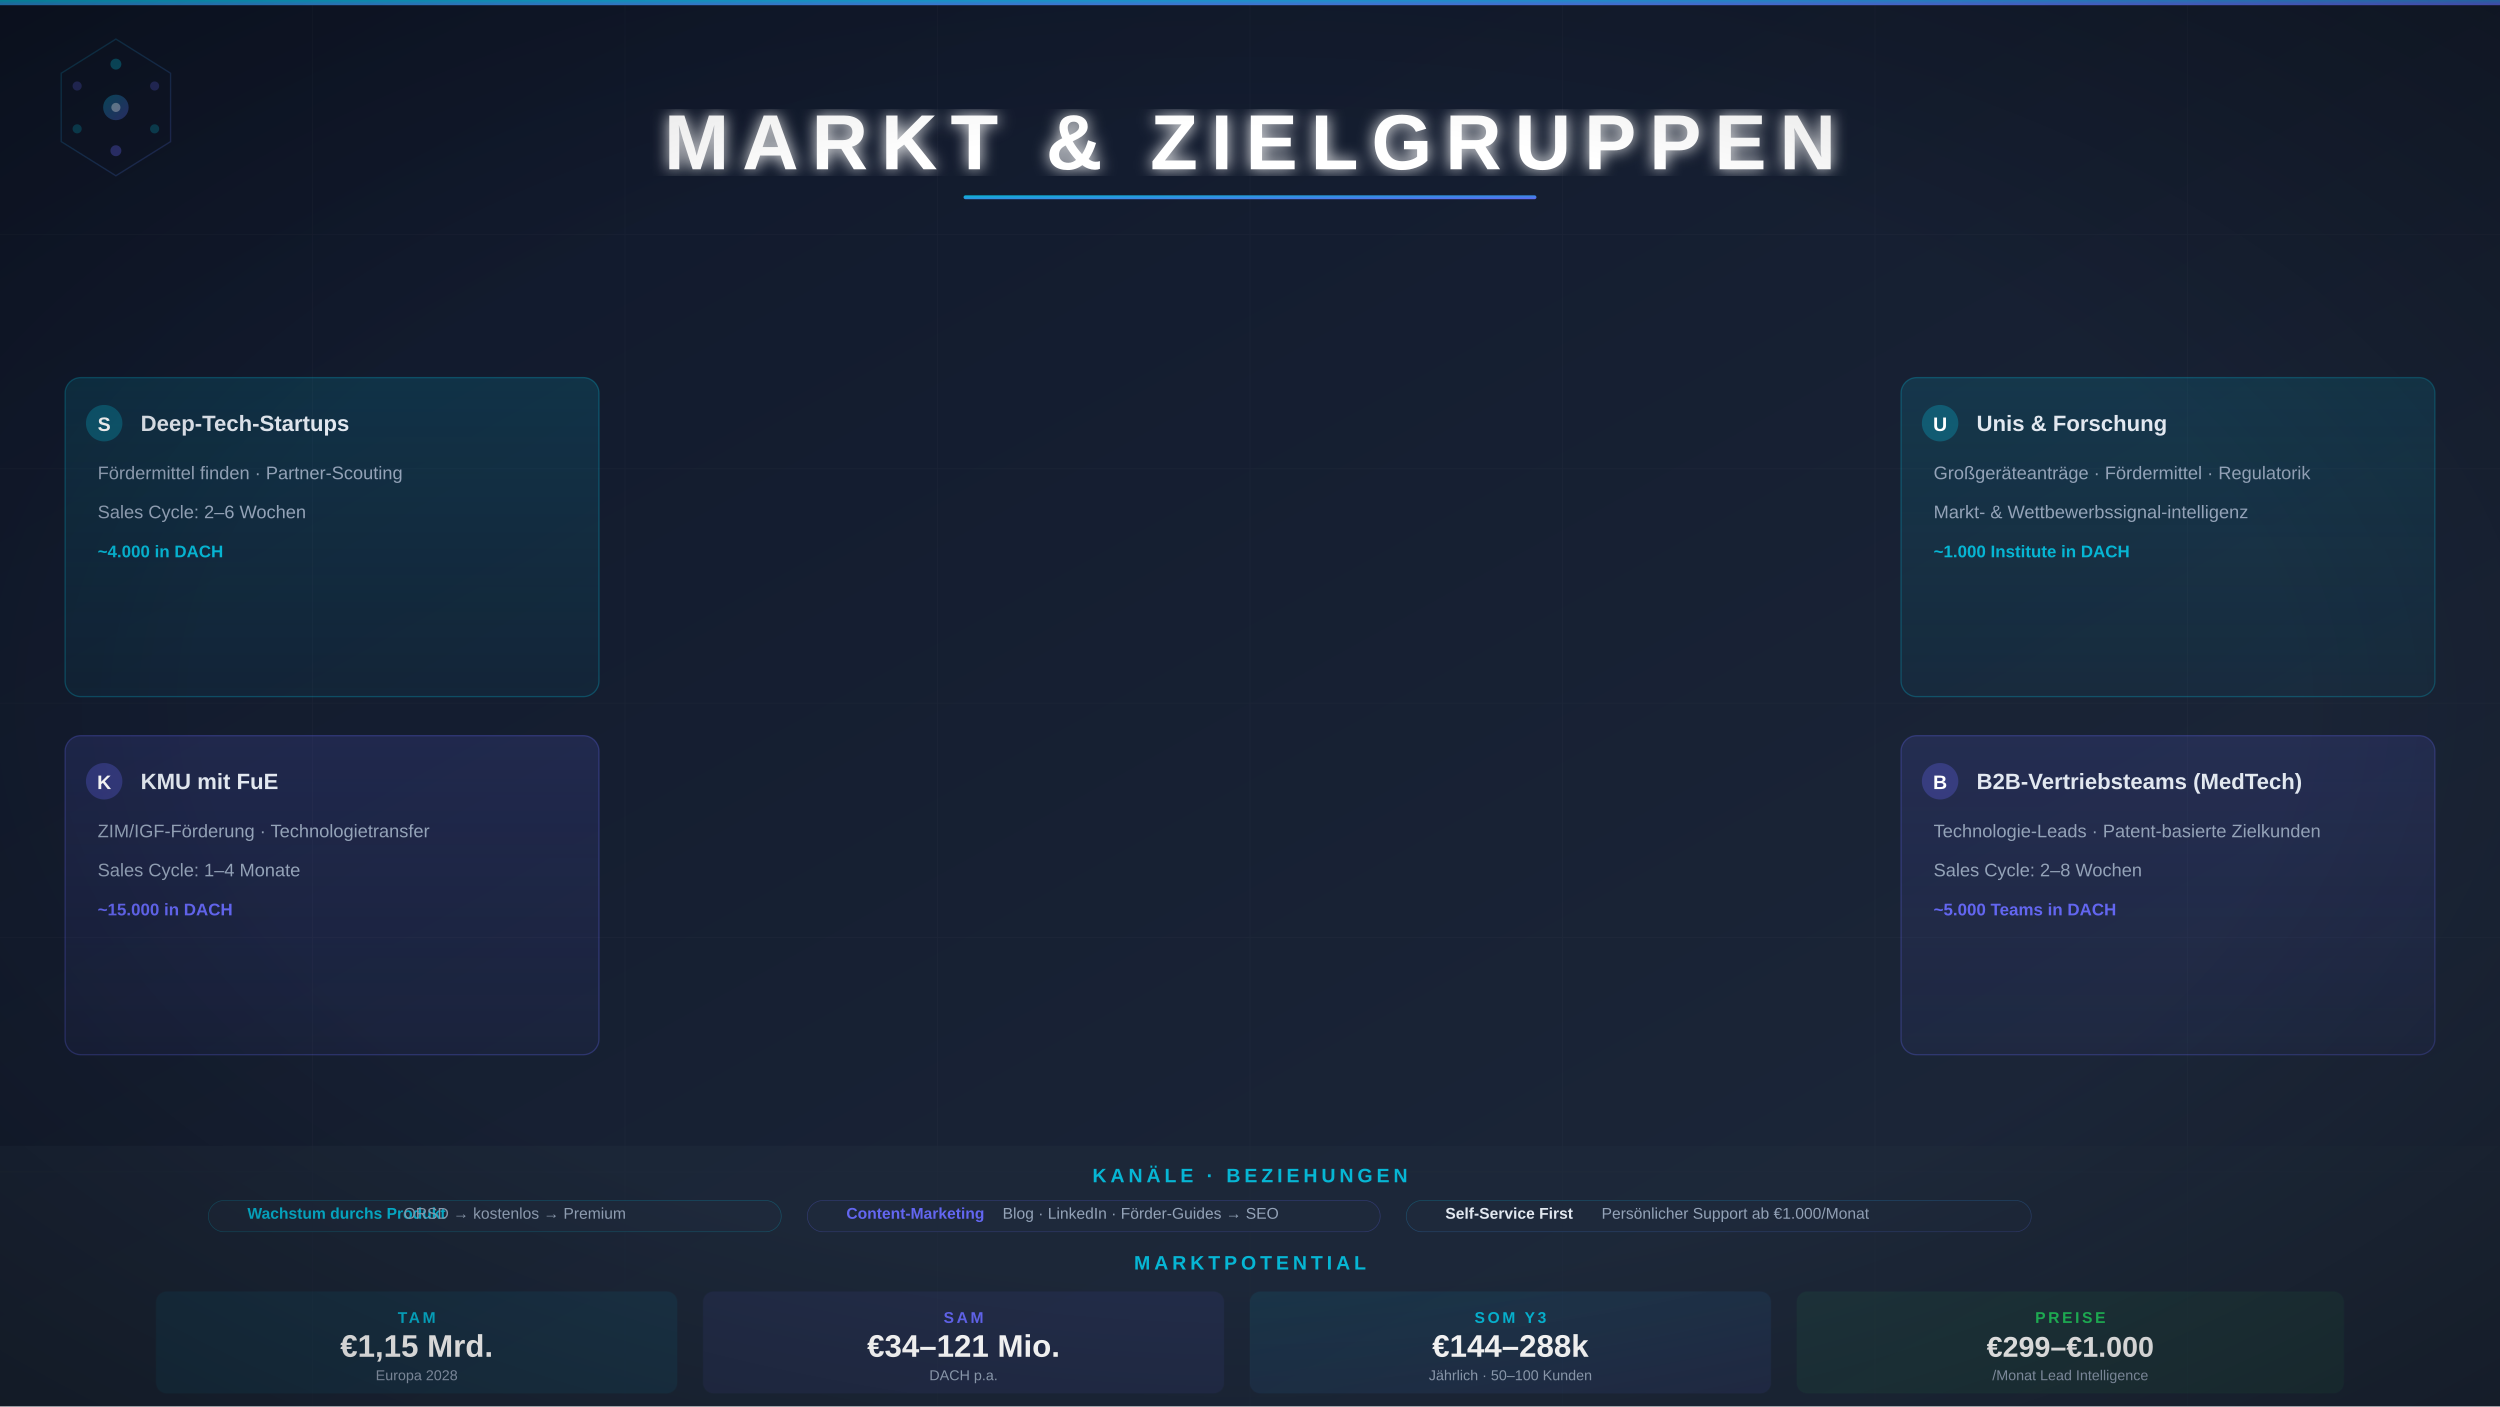
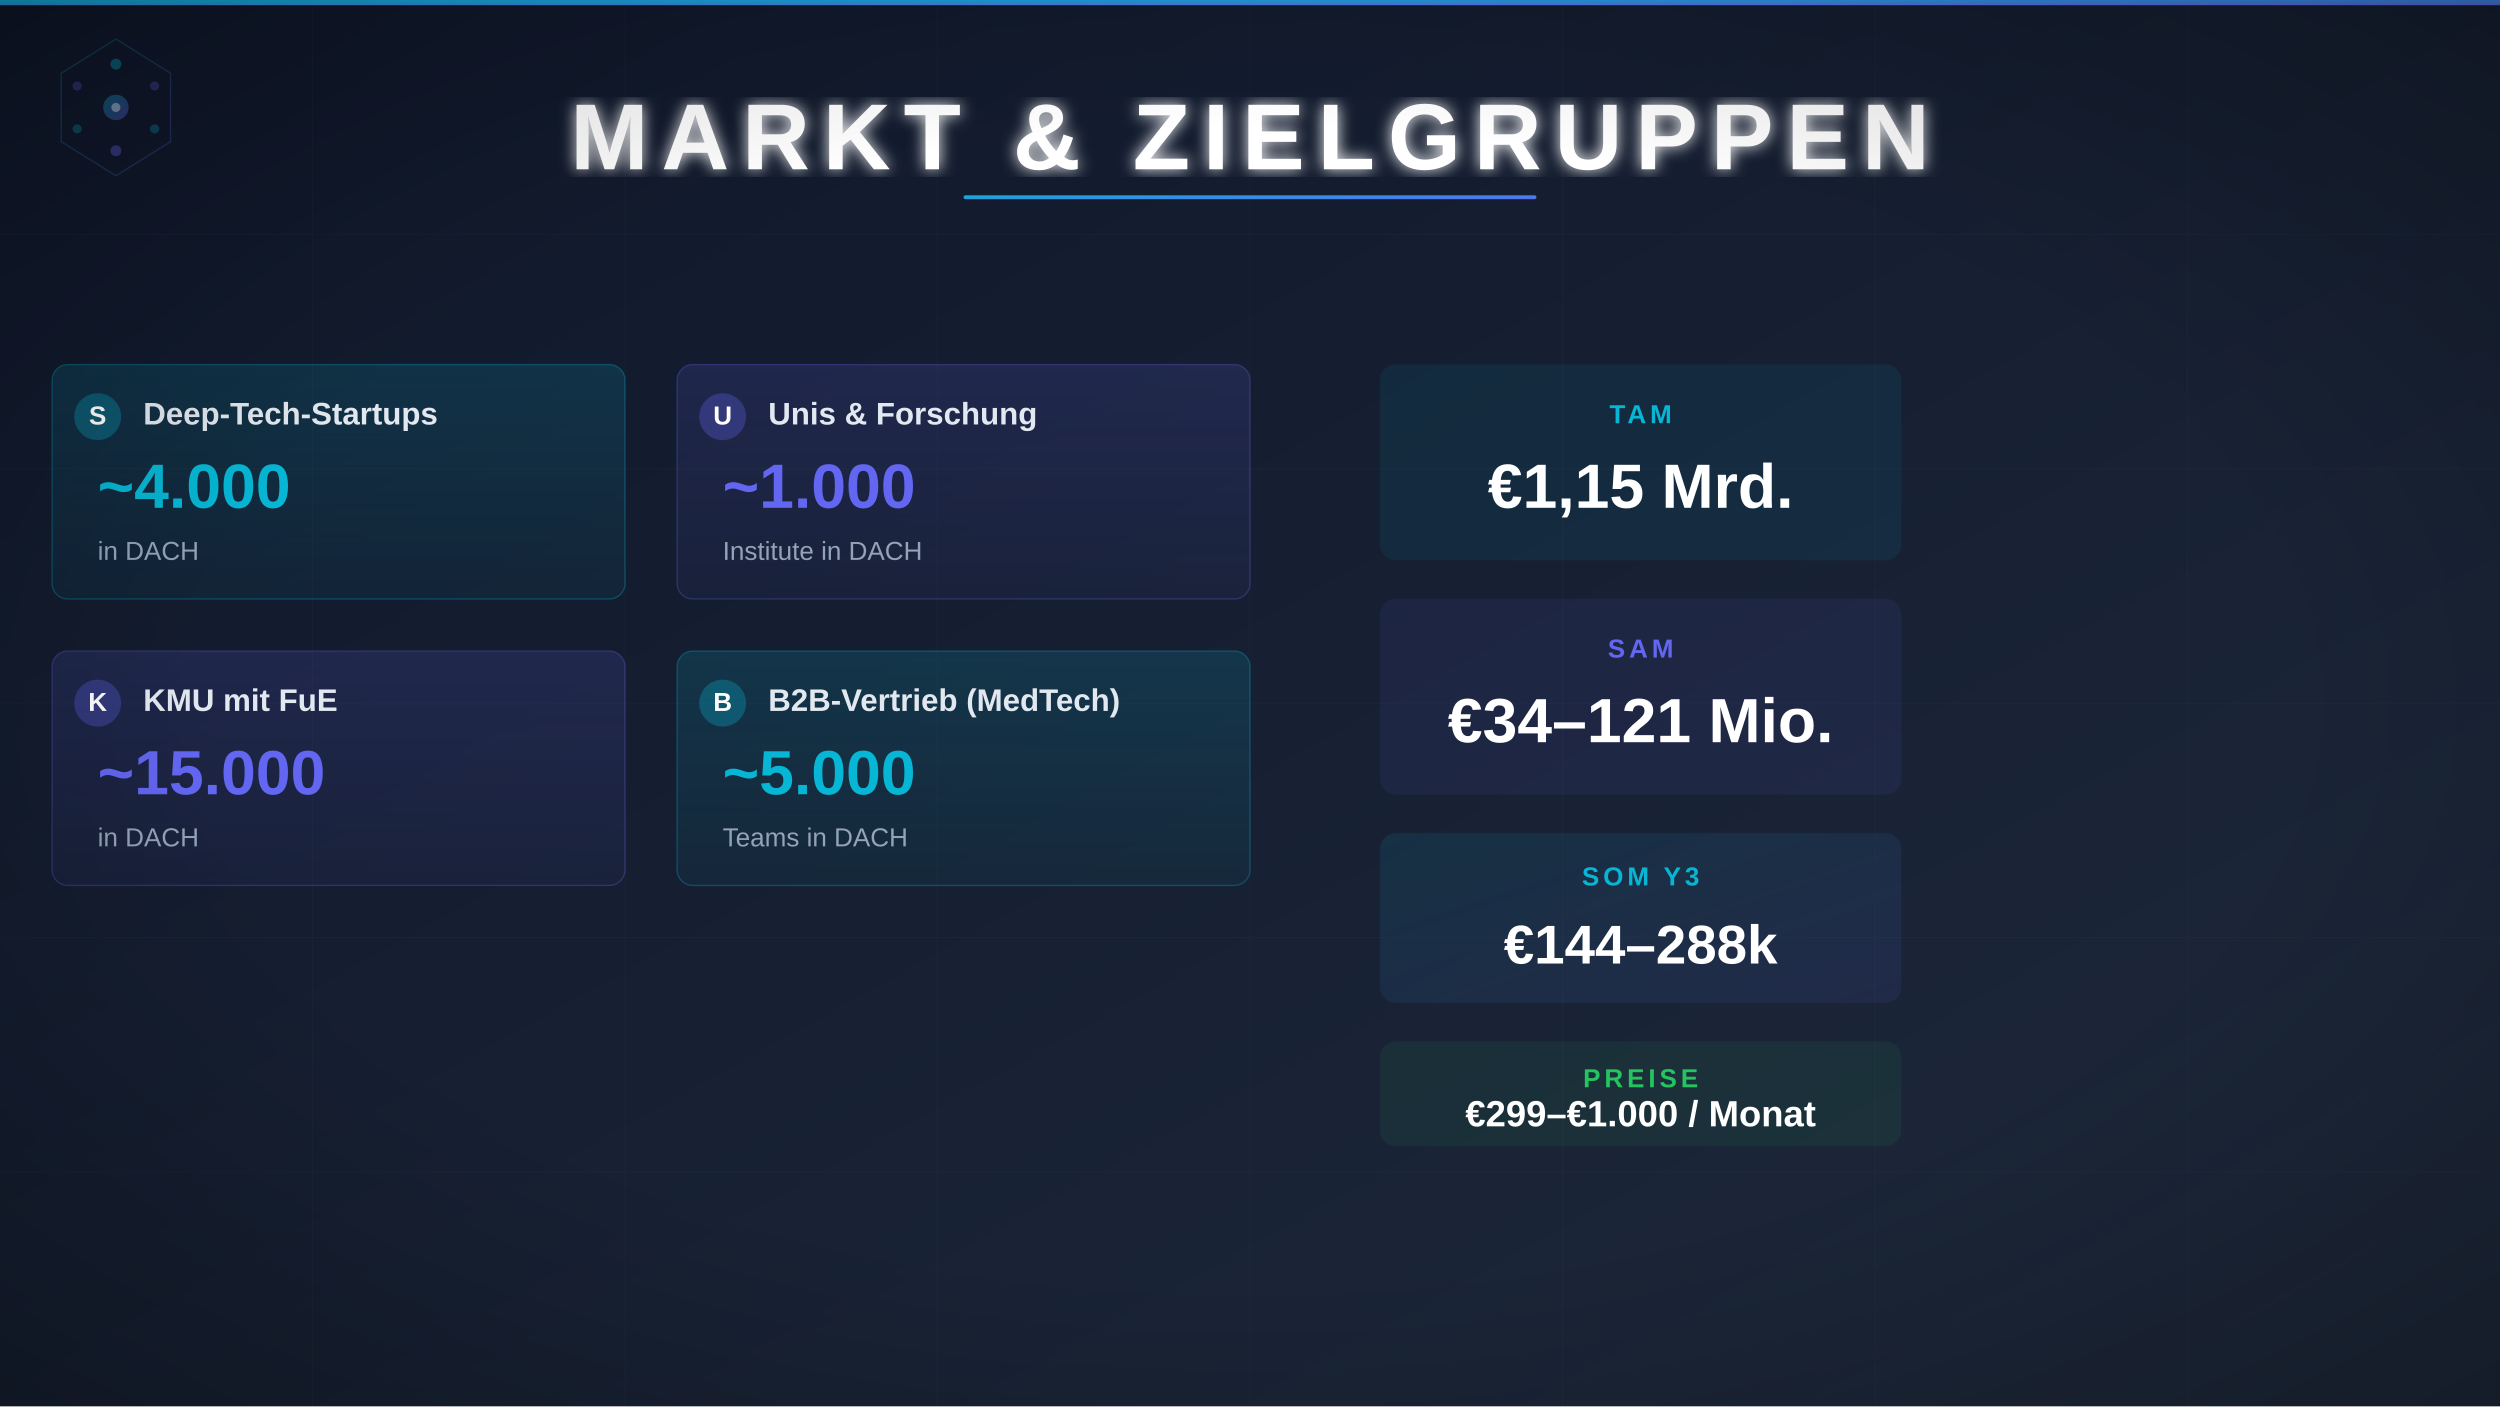
<svg xmlns="http://www.w3.org/2000/svg" viewBox="0 0 1920 1080" width="1920" height="1080">
  <defs>
    <linearGradient id="bg" x1="0%" y1="0%" x2="100%" y2="100%">
      <stop offset="0%" stop-color="#0f172a" />
      <stop offset="100%" stop-color="#1e293b" />
    </linearGradient>
    <linearGradient id="accent" x1="0%" y1="0%" x2="100%" y2="100%">
      <stop offset="0%" stop-color="#06b6d4" />
      <stop offset="100%" stop-color="#6366f1" />
    </linearGradient>
-     <linearGradient id="cardGrad1" x1="0%" y1="0%" x2="0%" y2="100%">
+     <linearGradient id="cardLight" x1="0%" y1="0%" x2="0%" y2="100%">
      <stop offset="0%" stop-color="#06b6d4" stop-opacity="0.15" />
      <stop offset="100%" stop-color="#06b6d4" stop-opacity="0.05" />
    </linearGradient>
-     <linearGradient id="cardGrad2" x1="0%" y1="0%" x2="0%" y2="100%">
+     <linearGradient id="cardDark" x1="0%" y1="0%" x2="0%" y2="100%">
      <stop offset="0%" stop-color="#6366f1" stop-opacity="0.15" />
      <stop offset="100%" stop-color="#6366f1" stop-opacity="0.05" />
-     </linearGradient>
-     <linearGradient id="cardGrad3" x1="0%" y1="0%" x2="100%" y2="100%">
-       <stop offset="0%" stop-color="#06b6d4" stop-opacity="0.12" />
-       <stop offset="100%" stop-color="#6366f1" stop-opacity="0.08" />
    </linearGradient>
    <filter id="glow">
      <feGaussianBlur stdDeviation="6" result="b" />
      <feMerge>
        <feMergeNode in="b" />
        <feMergeNode in="SourceGraphic" />
      </feMerge>
    </filter>
    <radialGradient id="vignette" cx="50%" cy="50%" r="75%">
      <stop offset="55%" stop-color="#000" stop-opacity="0" />
      <stop offset="100%" stop-color="#000" stop-opacity="0.35" />
    </radialGradient>
  </defs>
  <rect width="1920" height="1080" fill="url(#bg)" />
  <g opacity="0.03" stroke="#ffffff" stroke-width="0.5">
    <line x1="0" y1="180" x2="1920" y2="180" />
    <line x1="0" y1="360" x2="1920" y2="360" />
    <line x1="0" y1="540" x2="1920" y2="540" />
    <line x1="0" y1="720" x2="1920" y2="720" />
    <line x1="0" y1="900" x2="1920" y2="900" />
    <line x1="240" y1="0" x2="240" y2="1080" />
    <line x1="480" y1="0" x2="480" y2="1080" />
    <line x1="720" y1="0" x2="720" y2="1080" />
    <line x1="960" y1="0" x2="960" y2="1080" />
    <line x1="1200" y1="0" x2="1200" y2="1080" />
    <line x1="1440" y1="0" x2="1440" y2="1080" />
    <line x1="1680" y1="0" x2="1680" y2="1080" />
  </g>
  <rect x="0" y="0" width="1920" height="4" fill="url(#accent)" />
  <g transform="translate(40, 30) scale(0.35)">
    <polygon points="140,0 260,75 260,225 140,300 20,225 20,75" fill="none" stroke="url(#accent)" stroke-width="3" opacity="0.25" />
    <circle cx="140" cy="150" r="28" fill="url(#accent)" opacity="0.4" />
    <circle cx="140" cy="150" r="10" fill="#ffffff" opacity="0.4" />
    <circle cx="140" cy="55" r="12" fill="#06b6d4" opacity="0.4" />
    <circle cx="225" cy="103" r="10" fill="#6366f1" opacity="0.3" />
    <circle cx="225" cy="197" r="10" fill="#06b6d4" opacity="0.3" />
    <circle cx="140" cy="245" r="12" fill="#6366f1" opacity="0.4" />
    <circle cx="55" cy="197" r="10" fill="#06b6d4" opacity="0.3" />
    <circle cx="55" cy="103" r="10" fill="#6366f1" opacity="0.3" />
  </g>
-   <text x="960" y="130" font-family="'Segoe UI','Helvetica Neue',Arial,sans-serif" font-size="60" font-weight="700" fill="#ffffff" letter-spacing="10" text-anchor="middle" filter="url(#glow)">MARKT &amp; ZIELGRUPPEN</text>
+   <text x="960" y="130" font-family="'Segoe UI','Helvetica Neue',Arial,sans-serif" font-size="72" font-weight="700" fill="#ffffff" letter-spacing="10" text-anchor="middle" filter="url(#glow)">MARKT &amp; ZIELGRUPPEN</text>
  <rect x="740" y="150" width="440" height="3" fill="url(#accent)" rx="1.5" />
-   <rect x="50" y="290" width="410" height="245" rx="12" fill="url(#cardGrad1)" stroke="#06b6d4" stroke-width="1" stroke-opacity="0.3" />
-   <circle cx="80" cy="325" r="14" fill="#06b6d4" opacity="0.3" />
-   <text x="80" y="331" font-family="'Segoe UI','Helvetica Neue',Arial,sans-serif" font-size="15" fill="#ffffff" text-anchor="middle" font-weight="700">S</text>
-   <text x="108" y="331" font-family="'Segoe UI','Helvetica Neue',Arial,sans-serif" font-size="17" font-weight="600" fill="#e2e8f0">Deep-Tech-Startups</text>
-   <text x="75" y="368" font-family="'Segoe UI','Helvetica Neue',Arial,sans-serif" font-size="14" fill="#94a3b8">Fördermittel finden · Partner-Scouting</text>
-   <text x="75" y="398" font-family="'Segoe UI','Helvetica Neue',Arial,sans-serif" font-size="14" fill="#94a3b8">Sales Cycle: 2–6 Wochen</text>
-   <text x="75" y="428" font-family="'Segoe UI','Helvetica Neue',Arial,sans-serif" font-size="13" fill="#06b6d4" font-weight="600">~4.000 in DACH</text>
-   <rect x="50" y="565" width="410" height="245" rx="12" fill="url(#cardGrad2)" stroke="#6366f1" stroke-width="1" stroke-opacity="0.3" />
-   <circle cx="80" cy="600" r="14" fill="#6366f1" opacity="0.3" />
-   <text x="80" y="606" font-family="'Segoe UI','Helvetica Neue',Arial,sans-serif" font-size="15" fill="#ffffff" text-anchor="middle" font-weight="700">K</text>
-   <text x="108" y="606" font-family="'Segoe UI','Helvetica Neue',Arial,sans-serif" font-size="17" font-weight="600" fill="#e2e8f0">KMU mit FuE</text>
-   <text x="75" y="643" font-family="'Segoe UI','Helvetica Neue',Arial,sans-serif" font-size="14" fill="#94a3b8">ZIM/IGF-Förderung · Technologietransfer</text>
-   <text x="75" y="673" font-family="'Segoe UI','Helvetica Neue',Arial,sans-serif" font-size="14" fill="#94a3b8">Sales Cycle: 1–4 Monate</text>
-   <text x="75" y="703" font-family="'Segoe UI','Helvetica Neue',Arial,sans-serif" font-size="13" fill="#6366f1" font-weight="600">~15.000 in DACH</text>
-   <rect x="1460" y="290" width="410" height="245" rx="12" fill="url(#cardGrad1)" stroke="#06b6d4" stroke-width="1" stroke-opacity="0.3" />
-   <circle cx="1490" cy="325" r="14" fill="#06b6d4" opacity="0.3" />
-   <text x="1490" y="331" font-family="'Segoe UI','Helvetica Neue',Arial,sans-serif" font-size="15" fill="#ffffff" text-anchor="middle" font-weight="700">U</text>
-   <text x="1518" y="331" font-family="'Segoe UI','Helvetica Neue',Arial,sans-serif" font-size="17" font-weight="600" fill="#e2e8f0">Unis &amp; Forschung</text>
-   <text x="1485" y="368" font-family="'Segoe UI','Helvetica Neue',Arial,sans-serif" font-size="14" fill="#94a3b8">Großgeräteanträge · Fördermittel · Regulatorik</text>
-   <text x="1485" y="398" font-family="'Segoe UI','Helvetica Neue',Arial,sans-serif" font-size="14" fill="#94a3b8">Markt- &amp; Wettbewerbssignal-intelligenz</text>
-   <text x="1485" y="428" font-family="'Segoe UI','Helvetica Neue',Arial,sans-serif" font-size="13" fill="#06b6d4" font-weight="600">~1.000 Institute in DACH</text>
-   <rect x="1460" y="565" width="410" height="245" rx="12" fill="url(#cardGrad2)" stroke="#6366f1" stroke-width="1" stroke-opacity="0.3" />
-   <circle cx="1490" cy="600" r="14" fill="#6366f1" opacity="0.3" />
-   <text x="1490" y="606" font-family="'Segoe UI','Helvetica Neue',Arial,sans-serif" font-size="15" fill="#ffffff" text-anchor="middle" font-weight="700">B</text>
-   <text x="1518" y="606" font-family="'Segoe UI','Helvetica Neue',Arial,sans-serif" font-size="17" font-weight="600" fill="#e2e8f0">B2B-Vertriebsteams (MedTech)</text>
-   <text x="1485" y="643" font-family="'Segoe UI','Helvetica Neue',Arial,sans-serif" font-size="14" fill="#94a3b8">Technologie-Leads · Patent-basierte Zielkunden</text>
-   <text x="1485" y="673" font-family="'Segoe UI','Helvetica Neue',Arial,sans-serif" font-size="14" fill="#94a3b8">Sales Cycle: 2–8 Wochen</text>
-   <text x="1485" y="703" font-family="'Segoe UI','Helvetica Neue',Arial,sans-serif" font-size="13" fill="#6366f1" font-weight="600">~5.000 Teams in DACH</text>
-   <rect x="0" y="880" width="1920" height="200" fill="#1e293b" opacity="0.6" />
-   <text x="960" y="908" font-family="'Segoe UI','Helvetica Neue',Arial,sans-serif" font-size="15" font-weight="600" fill="#06b6d4" letter-spacing="3" text-anchor="middle">KANÄLE · BEZIEHUNGEN</text>
-   <g transform="translate(0, 932)">
-     <rect x="160" y="-10" width="440" height="24" rx="12" fill="#1e293b" stroke="#06b6d4" stroke-width="0.5" stroke-opacity="0.3" />
-     <text x="190" y="4" font-family="'Segoe UI','Helvetica Neue',Arial,sans-serif" font-size="12" font-weight="600" fill="#06b6d4">Wachstum durchs Produkt</text>
-     <text x="310" y="4" font-family="'Segoe UI','Helvetica Neue',Arial,sans-serif" font-size="12" fill="#94a3b8">ORSD → kostenlos → Premium</text>
-     <rect x="620" y="-10" width="440" height="24" rx="12" fill="#1e293b" stroke="#6366f1" stroke-width="0.5" stroke-opacity="0.3" />
-     <text x="650" y="4" font-family="'Segoe UI','Helvetica Neue',Arial,sans-serif" font-size="12" font-weight="600" fill="#6366f1">Content-Marketing</text>
-     <text x="770" y="4" font-family="'Segoe UI','Helvetica Neue',Arial,sans-serif" font-size="12" fill="#94a3b8">Blog · LinkedIn · Förder-Guides → SEO</text>
-     <rect x="1080" y="-10" width="480" height="24" rx="12" fill="#1e293b" stroke="url(#accent)" stroke-width="0.5" stroke-opacity="0.3" />
-     <text x="1110" y="4" font-family="'Segoe UI','Helvetica Neue',Arial,sans-serif" font-size="12" font-weight="600" fill="#e2e8f0">Self-Service First</text>
-     <text x="1230" y="4" font-family="'Segoe UI','Helvetica Neue',Arial,sans-serif" font-size="12" fill="#94a3b8">Persönlicher Support ab €1.000/Monat</text>
-   </g>
-   <text x="960" y="975" font-family="'Segoe UI','Helvetica Neue',Arial,sans-serif" font-size="15" font-weight="600" fill="#06b6d4" letter-spacing="3" text-anchor="middle">MARKTPOTENTIAL</text>
-   <g transform="translate(0, 992)">
-     <rect x="120" y="0" width="400" height="78" rx="8" fill="#06b6d4" opacity="0.08" stroke="#06b6d4" stroke-width="1" stroke-opacity="0.3" />
-     <text x="320" y="24" font-family="'Segoe UI','Helvetica Neue',Arial,sans-serif" font-size="12" font-weight="700" fill="#06b6d4" text-anchor="middle" letter-spacing="2">TAM</text>
-     <text x="320" y="50" font-family="'Segoe UI','Helvetica Neue',Arial,sans-serif" font-size="24" font-weight="700" fill="#ffffff" text-anchor="middle">€1,15 Mrd.</text>
-     <text x="320" y="68" font-family="'Segoe UI','Helvetica Neue',Arial,sans-serif" font-size="11" fill="#94a3b8" text-anchor="middle">Europa 2028</text>
-     <rect x="540" y="0" width="400" height="78" rx="8" fill="#6366f1" opacity="0.08" stroke="#6366f1" stroke-width="1" stroke-opacity="0.3" />
-     <text x="740" y="24" font-family="'Segoe UI','Helvetica Neue',Arial,sans-serif" font-size="12" font-weight="700" fill="#6366f1" text-anchor="middle" letter-spacing="2">SAM</text>
-     <text x="740" y="50" font-family="'Segoe UI','Helvetica Neue',Arial,sans-serif" font-size="24" font-weight="700" fill="#ffffff" text-anchor="middle">€34–121 Mio.</text>
-     <text x="740" y="68" font-family="'Segoe UI','Helvetica Neue',Arial,sans-serif" font-size="11" fill="#94a3b8" text-anchor="middle">DACH p.a.</text>
-     <rect x="960" y="0" width="400" height="78" rx="8" fill="url(#accent)" opacity="0.1" stroke="url(#accent)" stroke-width="1" stroke-opacity="0.3" />
-     <text x="1160" y="24" font-family="'Segoe UI','Helvetica Neue',Arial,sans-serif" font-size="12" font-weight="700" fill="#06b6d4" text-anchor="middle" letter-spacing="2">SOM Y3</text>
-     <text x="1160" y="50" font-family="'Segoe UI','Helvetica Neue',Arial,sans-serif" font-size="24" font-weight="700" fill="#ffffff" text-anchor="middle">€144–288k</text>
-     <text x="1160" y="68" font-family="'Segoe UI','Helvetica Neue',Arial,sans-serif" font-size="11" fill="#94a3b8" text-anchor="middle">Jährlich · 50–100 Kunden</text>
-     <rect x="1380" y="0" width="420" height="78" rx="8" fill="#22c55e" opacity="0.08" stroke="#22c55e" stroke-width="1" stroke-opacity="0.3" />
-     <text x="1590" y="24" font-family="'Segoe UI','Helvetica Neue',Arial,sans-serif" font-size="12" font-weight="700" fill="#22c55e" text-anchor="middle" letter-spacing="2">PREISE</text>
-     <text x="1590" y="50" font-family="'Segoe UI','Helvetica Neue',Arial,sans-serif" font-size="22" font-weight="700" fill="#ffffff" text-anchor="middle">€299–€1.000</text>
-     <text x="1590" y="68" font-family="'Segoe UI','Helvetica Neue',Arial,sans-serif" font-size="11" fill="#94a3b8" text-anchor="middle">/Monat Lead Intelligence</text>
-   </g>
+   <rect x="40" y="280" width="440" height="180" rx="12" fill="url(#cardLight)" stroke="#06b6d4" stroke-width="1" stroke-opacity="0.3" />
+   <circle cx="75" cy="320" r="18" fill="#06b6d4" opacity="0.3" />
+   <text x="75" y="326" font-family="'Segoe UI','Helvetica Neue',Arial,sans-serif" font-size="20" fill="#ffffff" text-anchor="middle" font-weight="700">S</text>
+   <text x="110" y="326" font-family="'Segoe UI','Helvetica Neue',Arial,sans-serif" font-size="24" font-weight="600" fill="#e2e8f0">Deep-Tech-Startups</text>
+   <text x="75" y="390" font-family="'Segoe UI','Helvetica Neue',Arial,sans-serif" font-size="48" font-weight="700" fill="#06b6d4">~4.000</text>
+   <text x="75" y="430" font-family="'Segoe UI','Helvetica Neue',Arial,sans-serif" font-size="20" fill="#94a3b8">in DACH</text>
+   <rect x="520" y="280" width="440" height="180" rx="12" fill="url(#cardDark)" stroke="#6366f1" stroke-width="1" stroke-opacity="0.3" />
+   <circle cx="555" cy="320" r="18" fill="#6366f1" opacity="0.3" />
+   <text x="555" y="326" font-family="'Segoe UI','Helvetica Neue',Arial,sans-serif" font-size="20" fill="#ffffff" text-anchor="middle" font-weight="700">U</text>
+   <text x="590" y="326" font-family="'Segoe UI','Helvetica Neue',Arial,sans-serif" font-size="24" font-weight="600" fill="#e2e8f0">Unis &amp; Forschung</text>
+   <text x="555" y="390" font-family="'Segoe UI','Helvetica Neue',Arial,sans-serif" font-size="48" font-weight="700" fill="#6366f1">~1.000</text>
+   <text x="555" y="430" font-family="'Segoe UI','Helvetica Neue',Arial,sans-serif" font-size="20" fill="#94a3b8">Institute in DACH</text>
+   <rect x="40" y="500" width="440" height="180" rx="12" fill="url(#cardDark)" stroke="#6366f1" stroke-width="1" stroke-opacity="0.3" />
+   <circle cx="75" cy="540" r="18" fill="#6366f1" opacity="0.3" />
+   <text x="75" y="546" font-family="'Segoe UI','Helvetica Neue',Arial,sans-serif" font-size="20" fill="#ffffff" text-anchor="middle" font-weight="700">K</text>
+   <text x="110" y="546" font-family="'Segoe UI','Helvetica Neue',Arial,sans-serif" font-size="24" font-weight="600" fill="#e2e8f0">KMU mit FuE</text>
+   <text x="75" y="610" font-family="'Segoe UI','Helvetica Neue',Arial,sans-serif" font-size="48" font-weight="700" fill="#6366f1">~15.000</text>
+   <text x="75" y="650" font-family="'Segoe UI','Helvetica Neue',Arial,sans-serif" font-size="20" fill="#94a3b8">in DACH</text>
+   <rect x="520" y="500" width="440" height="180" rx="12" fill="url(#cardLight)" stroke="#06b6d4" stroke-width="1" stroke-opacity="0.3" />
+   <circle cx="555" cy="540" r="18" fill="#06b6d4" opacity="0.3" />
+   <text x="555" y="546" font-family="'Segoe UI','Helvetica Neue',Arial,sans-serif" font-size="20" fill="#ffffff" text-anchor="middle" font-weight="700">B</text>
+   <text x="590" y="546" font-family="'Segoe UI','Helvetica Neue',Arial,sans-serif" font-size="24" font-weight="600" fill="#e2e8f0">B2B-Vertrieb (MedTech)</text>
+   <text x="555" y="610" font-family="'Segoe UI','Helvetica Neue',Arial,sans-serif" font-size="48" font-weight="700" fill="#06b6d4">~5.000</text>
+   <text x="555" y="650" font-family="'Segoe UI','Helvetica Neue',Arial,sans-serif" font-size="20" fill="#94a3b8">Teams in DACH</text>
+   <rect x="1060" y="280" width="400" height="150" rx="12" fill="#06b6d4" opacity="0.08" stroke="#06b6d4" stroke-width="1" stroke-opacity="0.3" />
+   <text x="1260" y="325" font-family="'Segoe UI','Helvetica Neue',Arial,sans-serif" font-size="20" font-weight="700" fill="#06b6d4" text-anchor="middle" letter-spacing="3">TAM</text>
+   <text x="1260" y="390" font-family="'Segoe UI','Helvetica Neue',Arial,sans-serif" font-size="48" font-weight="700" fill="#ffffff" text-anchor="middle">€1,15 Mrd.</text>
+   <rect x="1060" y="460" width="400" height="150" rx="12" fill="#6366f1" opacity="0.08" stroke="#6366f1" stroke-width="1" stroke-opacity="0.3" />
+   <text x="1260" y="505" font-family="'Segoe UI','Helvetica Neue',Arial,sans-serif" font-size="20" font-weight="700" fill="#6366f1" text-anchor="middle" letter-spacing="3">SAM</text>
+   <text x="1260" y="570" font-family="'Segoe UI','Helvetica Neue',Arial,sans-serif" font-size="48" font-weight="700" fill="#ffffff" text-anchor="middle">€34–121 Mio.</text>
+   <rect x="1060" y="640" width="400" height="130" rx="12" fill="url(#accent)" opacity="0.1" stroke="url(#accent)" stroke-width="1" stroke-opacity="0.3" />
+   <text x="1260" y="680" font-family="'Segoe UI','Helvetica Neue',Arial,sans-serif" font-size="20" font-weight="700" fill="#06b6d4" text-anchor="middle" letter-spacing="3">SOM Y3</text>
+   <text x="1260" y="740" font-family="'Segoe UI','Helvetica Neue',Arial,sans-serif" font-size="42" font-weight="700" fill="#ffffff" text-anchor="middle">€144–288k</text>
+   <rect x="1060" y="800" width="400" height="80" rx="12" fill="#22c55e" opacity="0.08" stroke="#22c55e" stroke-width="1" stroke-opacity="0.3" />
+   <text x="1260" y="835" font-family="'Segoe UI','Helvetica Neue',Arial,sans-serif" font-size="20" font-weight="700" fill="#22c55e" text-anchor="middle" letter-spacing="3">PREISE</text>
+   <text x="1260" y="865" font-family="'Segoe UI','Helvetica Neue',Arial,sans-serif" font-size="28" font-weight="700" fill="#ffffff" text-anchor="middle">€299–€1.000 / Monat</text>
  <rect width="1920" height="1080" fill="url(#vignette)" pointer-events="none" />
</svg>
